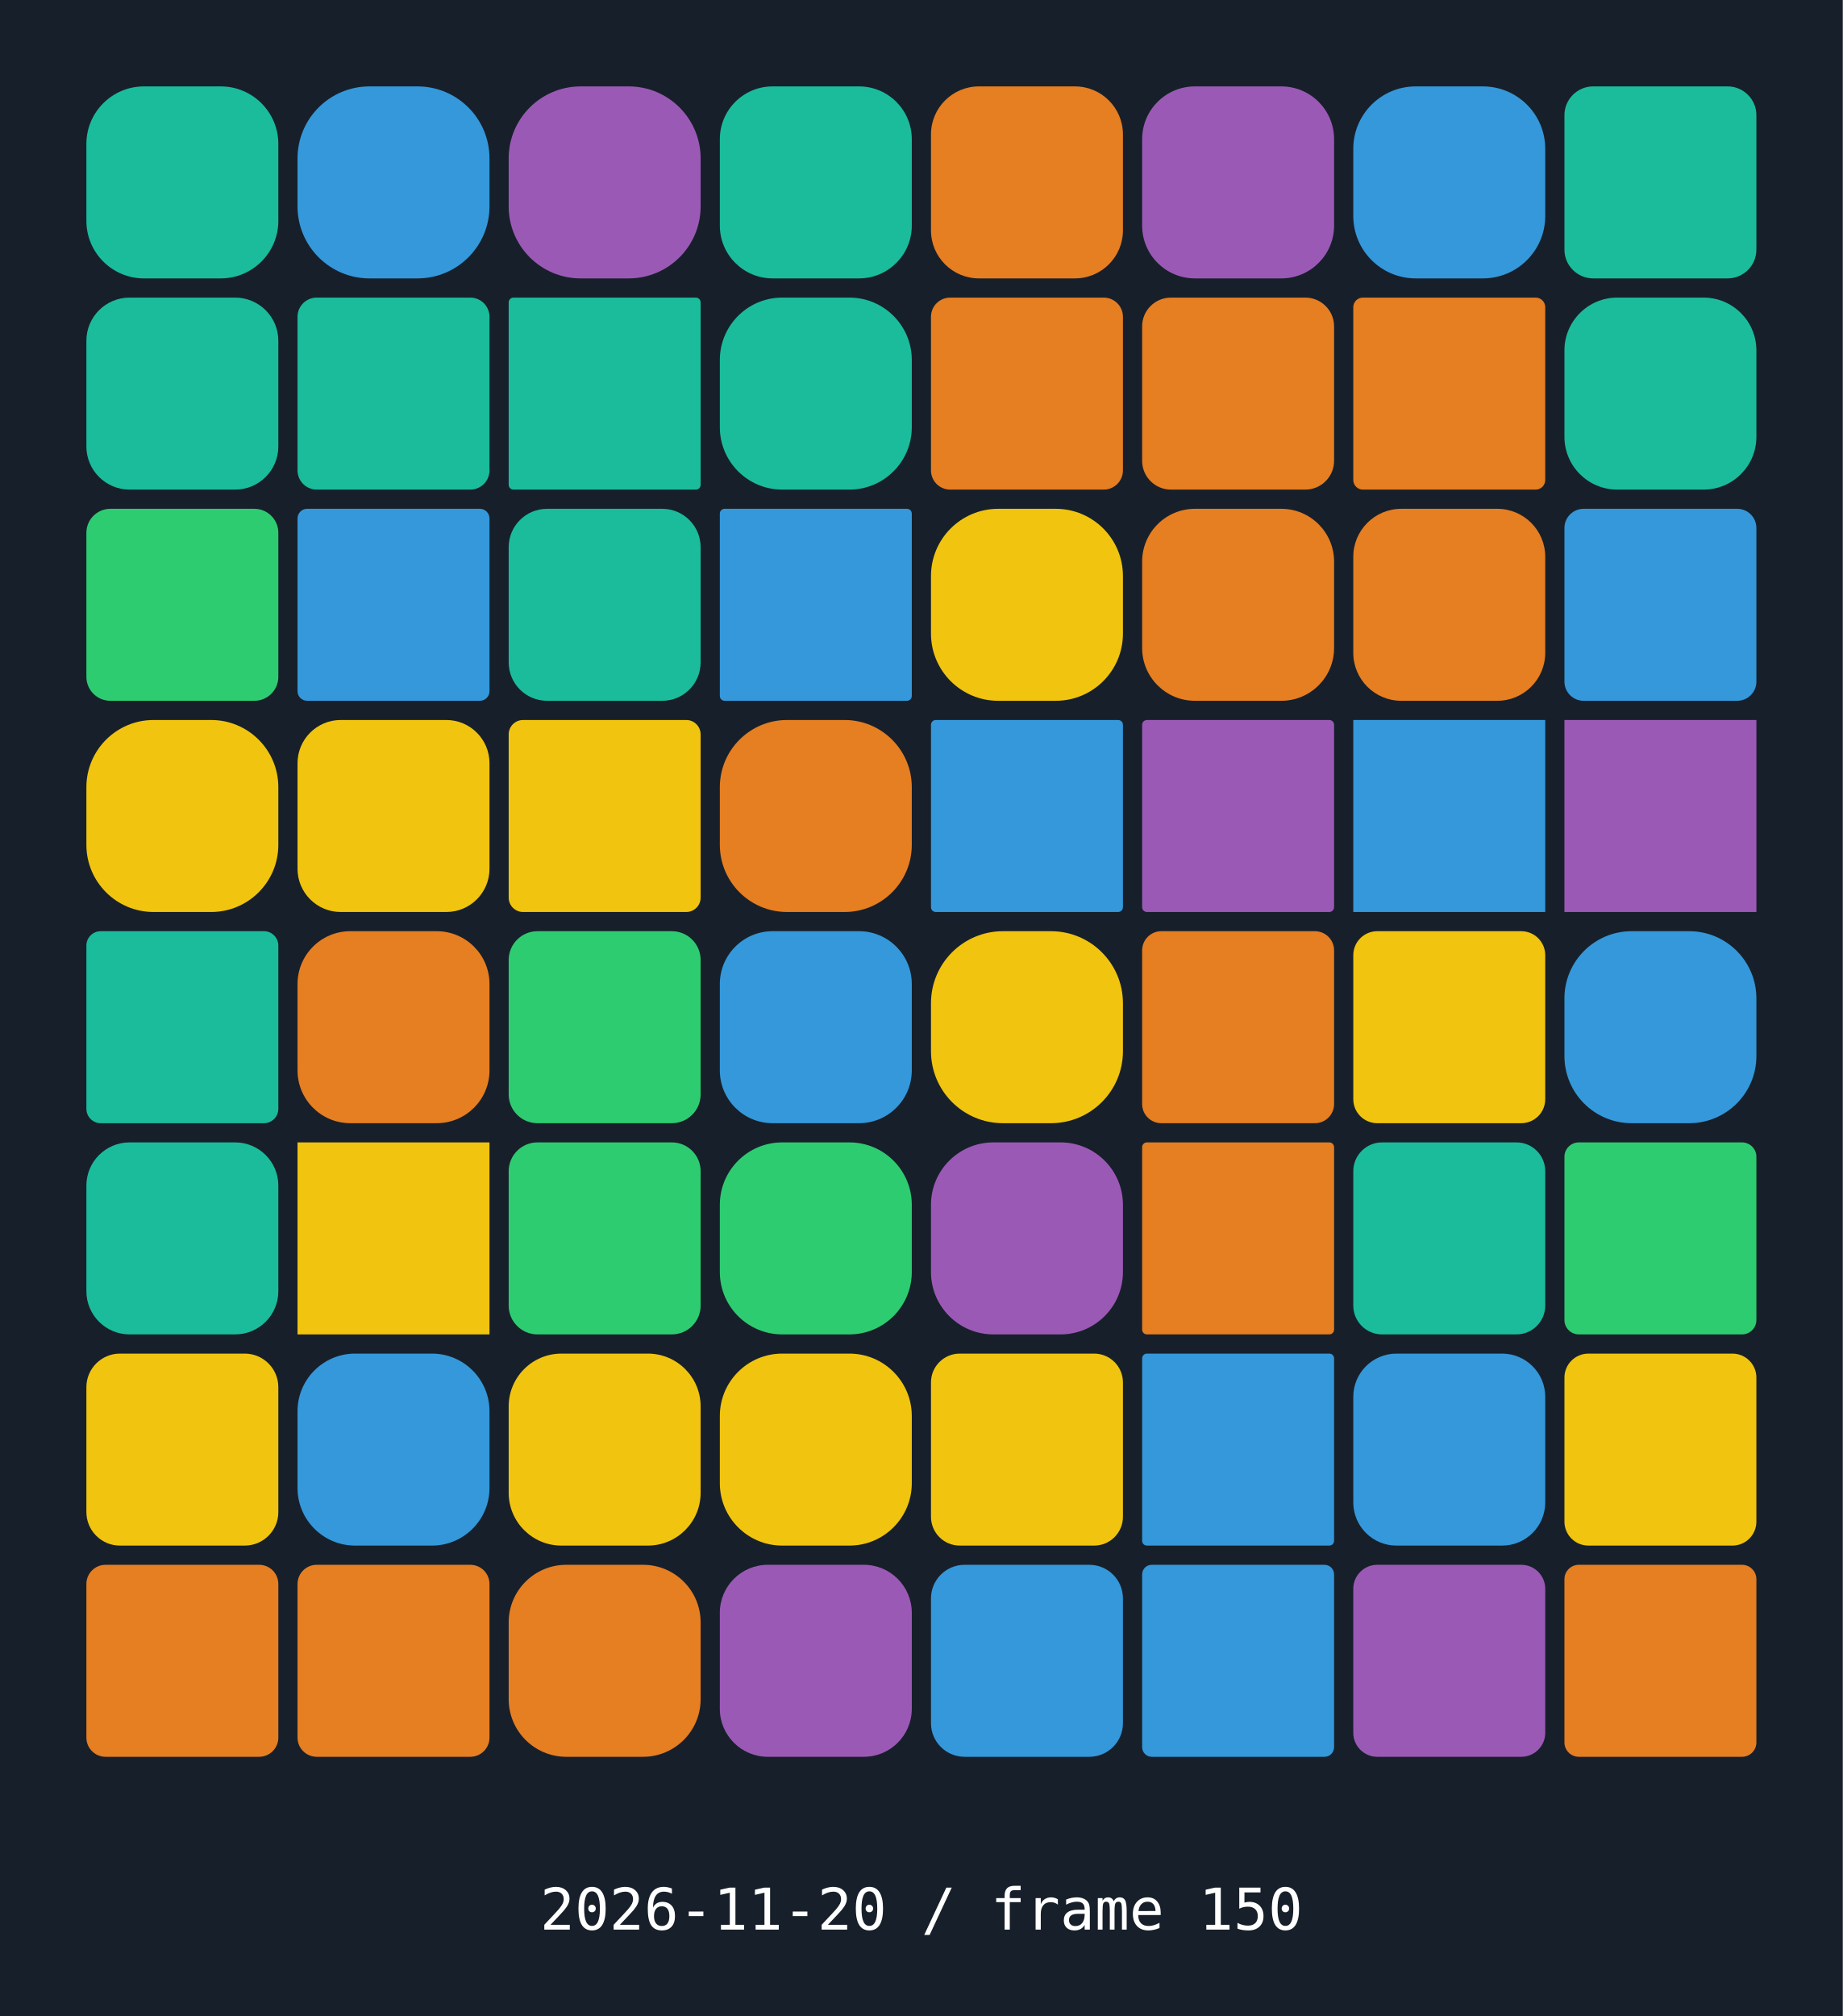
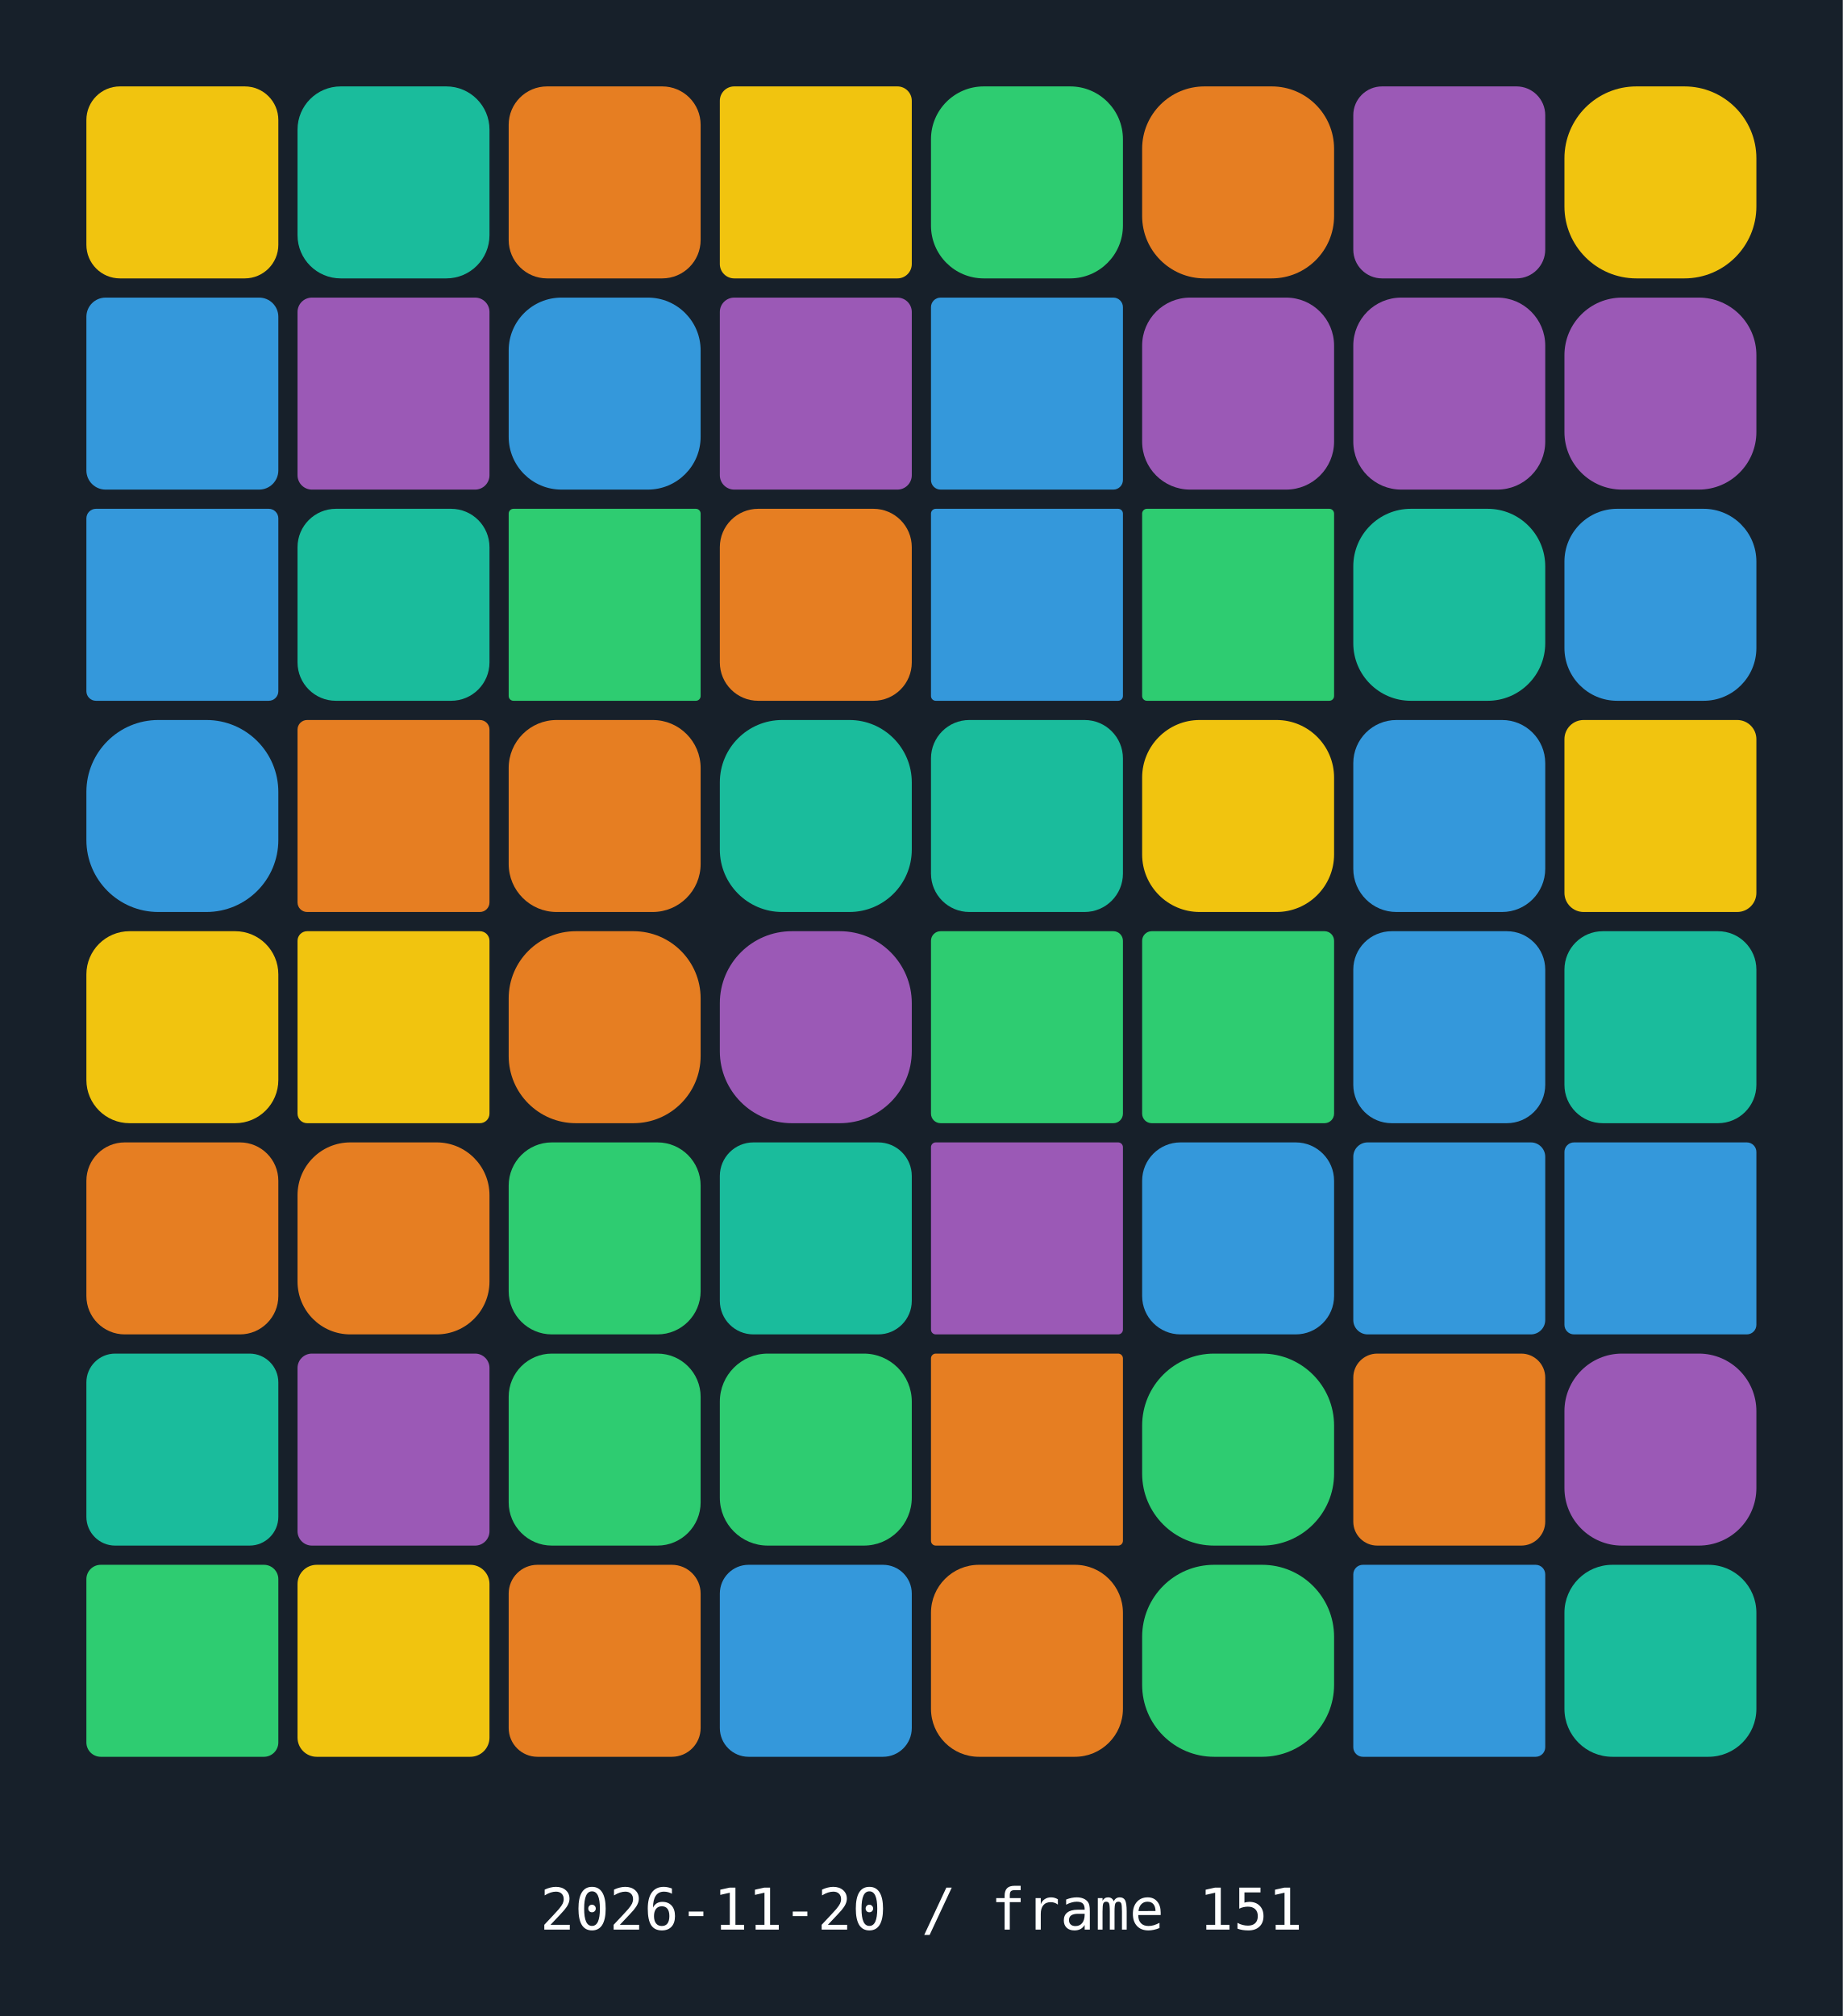
<svg xmlns="http://www.w3.org/2000/svg" width="384" height="420" viewBox="0 0 384 420">
  <rect width="384" height="420" fill="#17202a" />
-   <rect x="18" y="18" width="40" height="40" rx="12" fill="#1abc9c" />
-   <rect x="62" y="18" width="40" height="40" rx="15" fill="#3498db" />
-   <rect x="106" y="18" width="40" height="40" rx="15" fill="#9b59b6" />
-   <rect x="150" y="18" width="40" height="40" rx="11" fill="#1abc9c" />
-   <rect x="194" y="18" width="40" height="40" rx="10" fill="#e67e22" />
-   <rect x="238" y="18" width="40" height="40" rx="11" fill="#9b59b6" />
-   <rect x="282" y="18" width="40" height="40" rx="13" fill="#3498db" />
-   <rect x="326" y="18" width="40" height="40" rx="6" fill="#1abc9c" />
-   <rect x="18" y="62" width="40" height="40" rx="9" fill="#1abc9c" />
-   <rect x="62" y="62" width="40" height="40" rx="4" fill="#1abc9c" />
-   <rect x="106" y="62" width="40" height="40" rx="1" fill="#1abc9c" />
-   <rect x="150" y="62" width="40" height="40" rx="13" fill="#1abc9c" />
-   <rect x="194" y="62" width="40" height="40" rx="4" fill="#e67e22" />
-   <rect x="238" y="62" width="40" height="40" rx="6" fill="#e67e22" />
-   <rect x="282" y="62" width="40" height="40" rx="2" fill="#e67e22" />
-   <rect x="326" y="62" width="40" height="40" rx="11" fill="#1abc9c" />
-   <rect x="18" y="106" width="40" height="40" rx="5" fill="#2ecc71" />
-   <rect x="62" y="106" width="40" height="40" rx="2" fill="#3498db" />
-   <rect x="106" y="106" width="40" height="40" rx="8" fill="#1abc9c" />
-   <rect x="150" y="106" width="40" height="40" rx="1" fill="#3498db" />
-   <rect x="194" y="106" width="40" height="40" rx="14" fill="#f1c40f" />
-   <rect x="238" y="106" width="40" height="40" rx="11" fill="#e67e22" />
-   <rect x="282" y="106" width="40" height="40" rx="10" fill="#e67e22" />
-   <rect x="326" y="106" width="40" height="40" rx="4" fill="#3498db" />
-   <rect x="18" y="150" width="40" height="40" rx="14" fill="#f1c40f" />
-   <rect x="62" y="150" width="40" height="40" rx="9" fill="#f1c40f" />
-   <rect x="106" y="150" width="40" height="40" rx="3" fill="#f1c40f" />
-   <rect x="150" y="150" width="40" height="40" rx="14" fill="#e67e22" />
-   <rect x="194" y="150" width="40" height="40" rx="1" fill="#3498db" />
-   <rect x="238" y="150" width="40" height="40" rx="1" fill="#9b59b6" />
-   <rect x="282" y="150" width="40" height="40" rx="0" fill="#3498db" />
-   <rect x="326" y="150" width="40" height="40" rx="0" fill="#9b59b6" />
-   <rect x="18" y="194" width="40" height="40" rx="3" fill="#1abc9c" />
-   <rect x="62" y="194" width="40" height="40" rx="11" fill="#e67e22" />
-   <rect x="106" y="194" width="40" height="40" rx="6" fill="#2ecc71" />
-   <rect x="150" y="194" width="40" height="40" rx="11" fill="#3498db" />
-   <rect x="194" y="194" width="40" height="40" rx="15" fill="#f1c40f" />
-   <rect x="238" y="194" width="40" height="40" rx="4" fill="#e67e22" />
-   <rect x="282" y="194" width="40" height="40" rx="5" fill="#f1c40f" />
-   <rect x="326" y="194" width="40" height="40" rx="14" fill="#3498db" />
-   <rect x="18" y="238" width="40" height="40" rx="9" fill="#1abc9c" />
-   <rect x="62" y="238" width="40" height="40" rx="0" fill="#f1c40f" />
-   <rect x="106" y="238" width="40" height="40" rx="6" fill="#2ecc71" />
-   <rect x="150" y="238" width="40" height="40" rx="13" fill="#2ecc71" />
-   <rect x="194" y="238" width="40" height="40" rx="13" fill="#9b59b6" />
-   <rect x="238" y="238" width="40" height="40" rx="1" fill="#e67e22" />
-   <rect x="282" y="238" width="40" height="40" rx="6" fill="#1abc9c" />
-   <rect x="326" y="238" width="40" height="40" rx="3" fill="#2ecc71" />
-   <rect x="18" y="282" width="40" height="40" rx="7" fill="#f1c40f" />
-   <rect x="62" y="282" width="40" height="40" rx="12" fill="#3498db" />
-   <rect x="106" y="282" width="40" height="40" rx="11" fill="#f1c40f" />
-   <rect x="150" y="282" width="40" height="40" rx="13" fill="#f1c40f" />
-   <rect x="194" y="282" width="40" height="40" rx="6" fill="#f1c40f" />
-   <rect x="238" y="282" width="40" height="40" rx="1" fill="#3498db" />
-   <rect x="282" y="282" width="40" height="40" rx="9" fill="#3498db" />
-   <rect x="326" y="282" width="40" height="40" rx="5" fill="#f1c40f" />
-   <rect x="18" y="326" width="40" height="40" rx="4" fill="#e67e22" />
-   <rect x="62" y="326" width="40" height="40" rx="4" fill="#e67e22" />
-   <rect x="106" y="326" width="40" height="40" rx="12" fill="#e67e22" />
-   <rect x="150" y="326" width="40" height="40" rx="10" fill="#9b59b6" />
-   <rect x="194" y="326" width="40" height="40" rx="7" fill="#3498db" />
-   <rect x="238" y="326" width="40" height="40" rx="2" fill="#3498db" />
-   <rect x="282" y="326" width="40" height="40" rx="5" fill="#9b59b6" />
-   <rect x="326" y="326" width="40" height="40" rx="3" fill="#e67e22" />
-   <text x="192" y="402" text-anchor="middle" fill="#ffffff" font-family="monospace">2026-11-20 / frame 150</text>
+   <rect x="18" y="18" width="40" height="40" rx="7" fill="#f1c40f" />
+   <rect x="62" y="18" width="40" height="40" rx="9" fill="#1abc9c" />
+   <rect x="106" y="18" width="40" height="40" rx="8" fill="#e67e22" />
+   <rect x="150" y="18" width="40" height="40" rx="3" fill="#f1c40f" />
+   <rect x="194" y="18" width="40" height="40" rx="11" fill="#2ecc71" />
+   <rect x="238" y="18" width="40" height="40" rx="13" fill="#e67e22" />
+   <rect x="282" y="18" width="40" height="40" rx="6" fill="#9b59b6" />
+   <rect x="326" y="18" width="40" height="40" rx="15" fill="#f1c40f" />
+   <rect x="18" y="62" width="40" height="40" rx="4" fill="#3498db" />
+   <rect x="62" y="62" width="40" height="40" rx="3" fill="#9b59b6" />
+   <rect x="106" y="62" width="40" height="40" rx="11" fill="#3498db" />
+   <rect x="150" y="62" width="40" height="40" rx="3" fill="#9b59b6" />
+   <rect x="194" y="62" width="40" height="40" rx="2" fill="#3498db" />
+   <rect x="238" y="62" width="40" height="40" rx="10" fill="#9b59b6" />
+   <rect x="282" y="62" width="40" height="40" rx="10" fill="#9b59b6" />
+   <rect x="326" y="62" width="40" height="40" rx="12" fill="#9b59b6" />
+   <rect x="18" y="106" width="40" height="40" rx="2" fill="#3498db" />
+   <rect x="62" y="106" width="40" height="40" rx="8" fill="#1abc9c" />
+   <rect x="106" y="106" width="40" height="40" rx="1" fill="#2ecc71" />
+   <rect x="150" y="106" width="40" height="40" rx="8" fill="#e67e22" />
+   <rect x="194" y="106" width="40" height="40" rx="1" fill="#3498db" />
+   <rect x="238" y="106" width="40" height="40" rx="1" fill="#2ecc71" />
+   <rect x="282" y="106" width="40" height="40" rx="12" fill="#1abc9c" />
+   <rect x="326" y="106" width="40" height="40" rx="11" fill="#3498db" />
+   <rect x="18" y="150" width="40" height="40" rx="15" fill="#3498db" />
+   <rect x="62" y="150" width="40" height="40" rx="2" fill="#e67e22" />
+   <rect x="106" y="150" width="40" height="40" rx="10" fill="#e67e22" />
+   <rect x="150" y="150" width="40" height="40" rx="13" fill="#1abc9c" />
+   <rect x="194" y="150" width="40" height="40" rx="8" fill="#1abc9c" />
+   <rect x="238" y="150" width="40" height="40" rx="12" fill="#f1c40f" />
+   <rect x="282" y="150" width="40" height="40" rx="9" fill="#3498db" />
+   <rect x="326" y="150" width="40" height="40" rx="4" fill="#f1c40f" />
+   <rect x="18" y="194" width="40" height="40" rx="9" fill="#f1c40f" />
+   <rect x="62" y="194" width="40" height="40" rx="2" fill="#f1c40f" />
+   <rect x="106" y="194" width="40" height="40" rx="14" fill="#e67e22" />
+   <rect x="150" y="194" width="40" height="40" rx="15" fill="#9b59b6" />
+   <rect x="194" y="194" width="40" height="40" rx="2" fill="#2ecc71" />
+   <rect x="238" y="194" width="40" height="40" rx="2" fill="#2ecc71" />
+   <rect x="282" y="194" width="40" height="40" rx="8" fill="#3498db" />
+   <rect x="326" y="194" width="40" height="40" rx="8" fill="#1abc9c" />
+   <rect x="18" y="238" width="40" height="40" rx="8" fill="#e67e22" />
+   <rect x="62" y="238" width="40" height="40" rx="11" fill="#e67e22" />
+   <rect x="106" y="238" width="40" height="40" rx="9" fill="#2ecc71" />
+   <rect x="150" y="238" width="40" height="40" rx="7" fill="#1abc9c" />
+   <rect x="194" y="238" width="40" height="40" rx="1" fill="#9b59b6" />
+   <rect x="238" y="238" width="40" height="40" rx="8" fill="#3498db" />
+   <rect x="282" y="238" width="40" height="40" rx="3" fill="#3498db" />
+   <rect x="326" y="238" width="40" height="40" rx="2" fill="#3498db" />
+   <rect x="18" y="282" width="40" height="40" rx="6" fill="#1abc9c" />
+   <rect x="62" y="282" width="40" height="40" rx="3" fill="#9b59b6" />
+   <rect x="106" y="282" width="40" height="40" rx="9" fill="#2ecc71" />
+   <rect x="150" y="282" width="40" height="40" rx="10" fill="#2ecc71" />
+   <rect x="194" y="282" width="40" height="40" rx="1" fill="#e67e22" />
+   <rect x="238" y="282" width="40" height="40" rx="15" fill="#2ecc71" />
+   <rect x="282" y="282" width="40" height="40" rx="5" fill="#e67e22" />
+   <rect x="326" y="282" width="40" height="40" rx="12" fill="#9b59b6" />
+   <rect x="18" y="326" width="40" height="40" rx="3" fill="#2ecc71" />
+   <rect x="62" y="326" width="40" height="40" rx="4" fill="#f1c40f" />
+   <rect x="106" y="326" width="40" height="40" rx="6" fill="#e67e22" />
+   <rect x="150" y="326" width="40" height="40" rx="6" fill="#3498db" />
+   <rect x="194" y="326" width="40" height="40" rx="10" fill="#e67e22" />
+   <rect x="238" y="326" width="40" height="40" rx="15" fill="#2ecc71" />
+   <rect x="282" y="326" width="40" height="40" rx="2" fill="#3498db" />
+   <rect x="326" y="326" width="40" height="40" rx="10" fill="#1abc9c" />
+   <text x="192" y="402" text-anchor="middle" fill="#ffffff" font-family="monospace">2026-11-20 / frame 151</text>
</svg>
